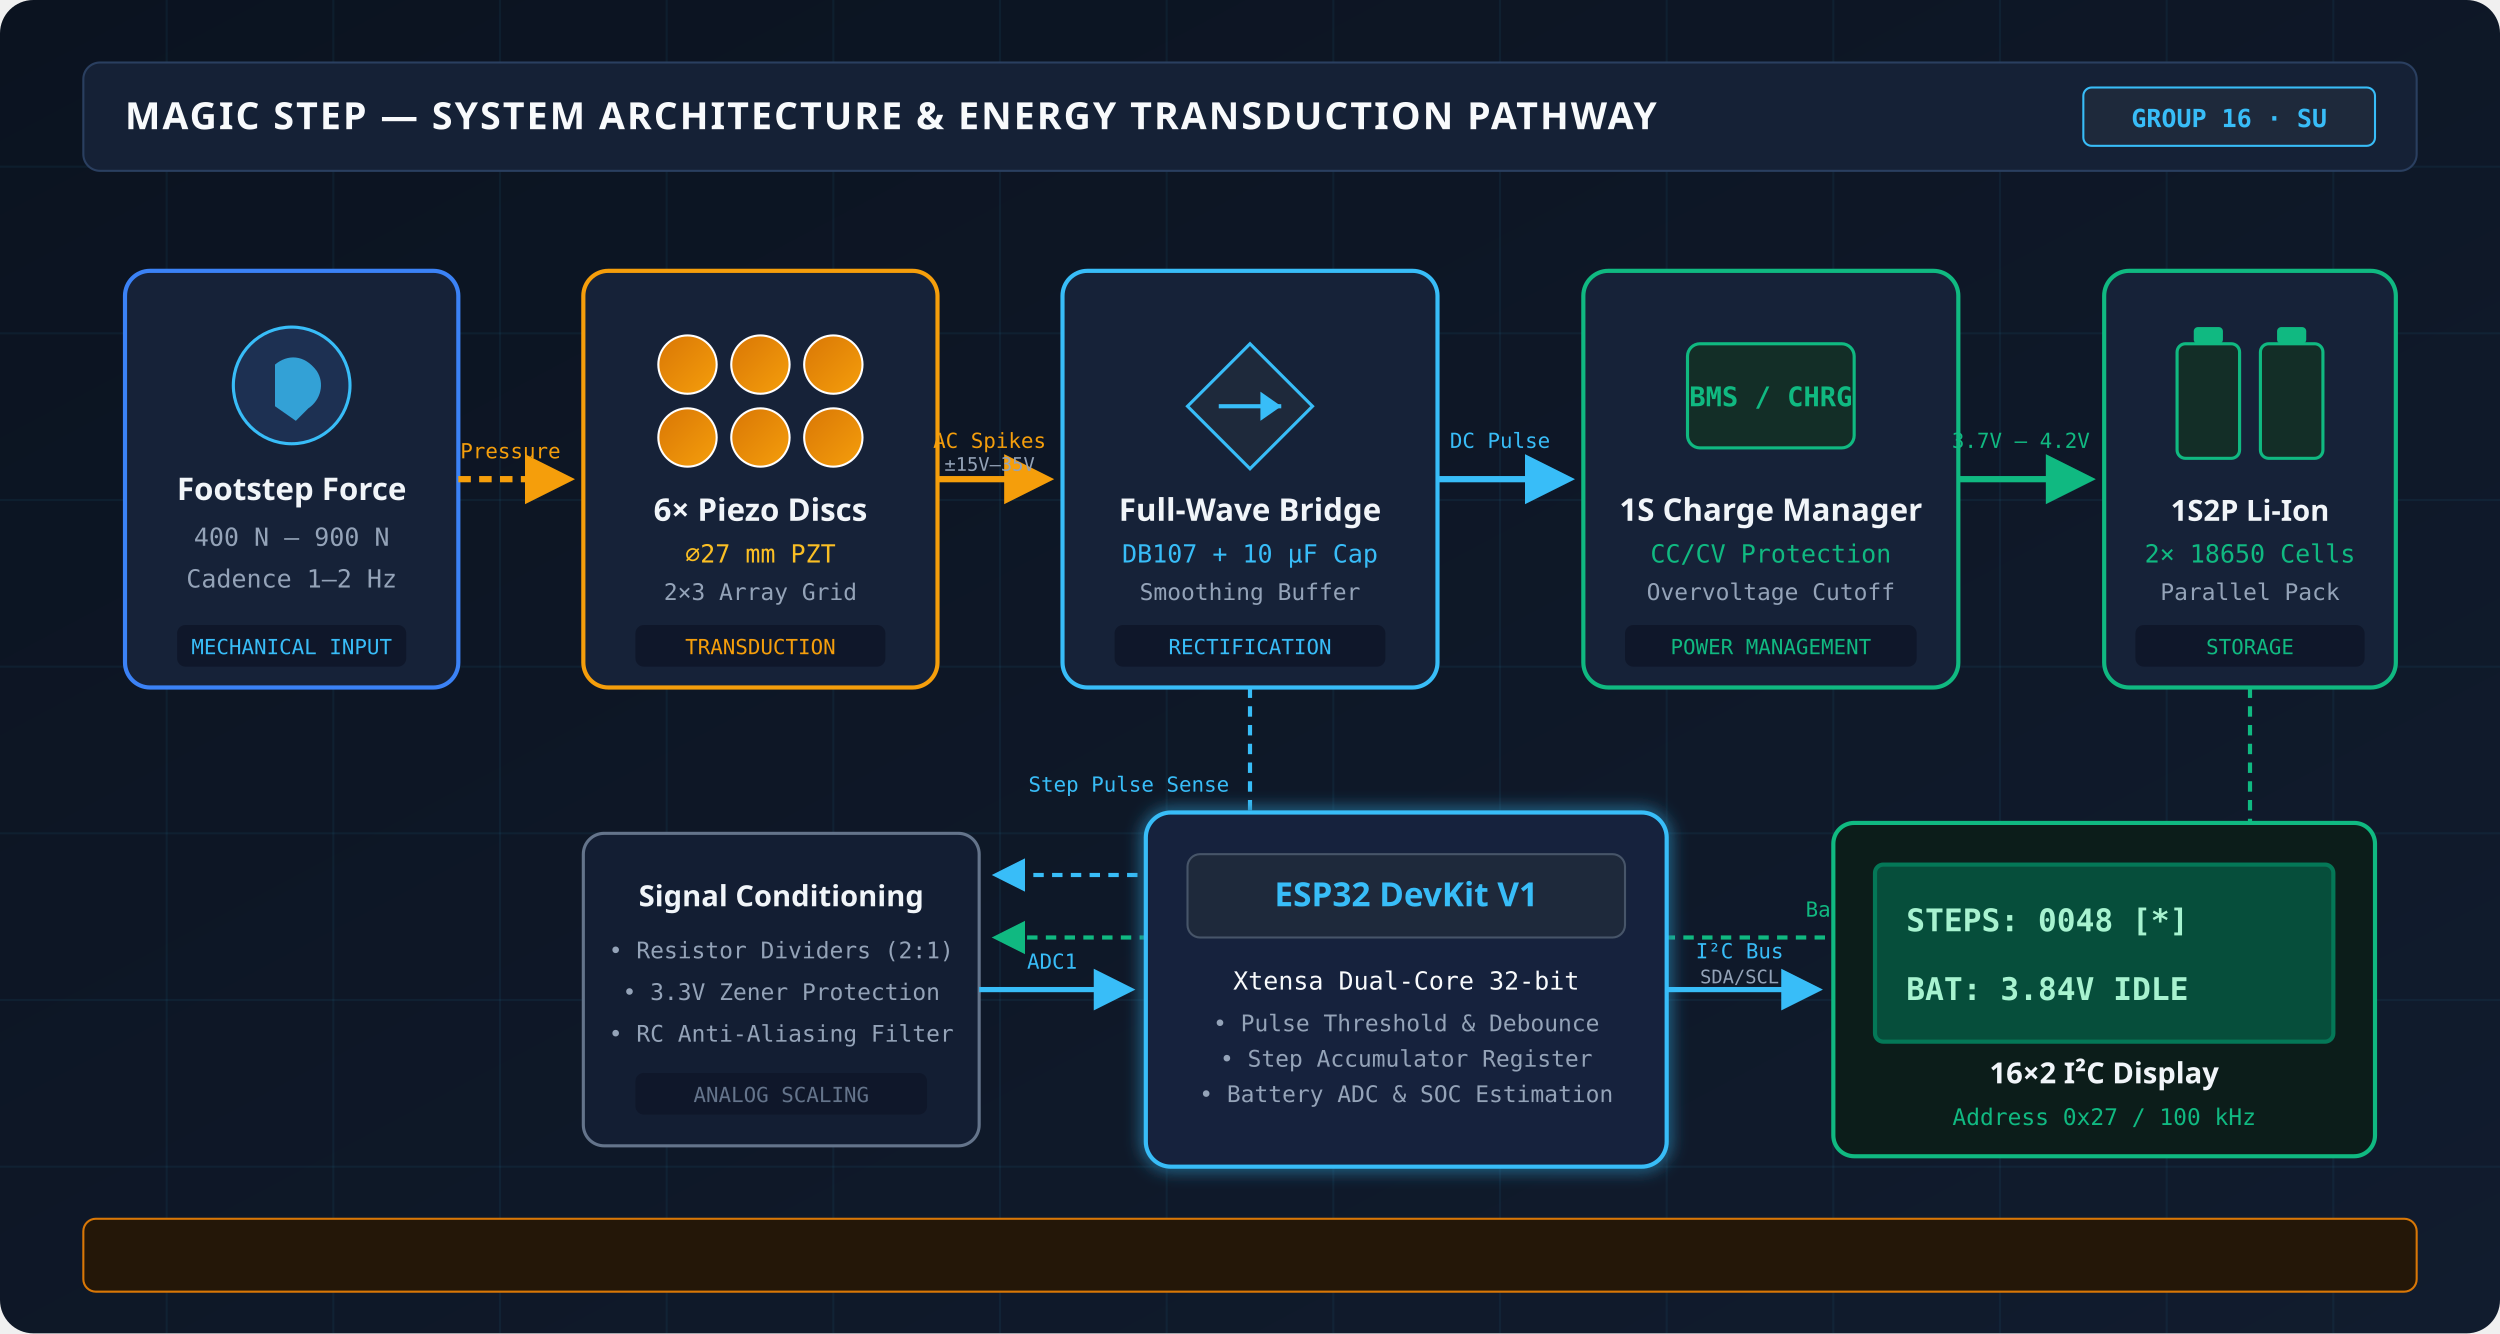
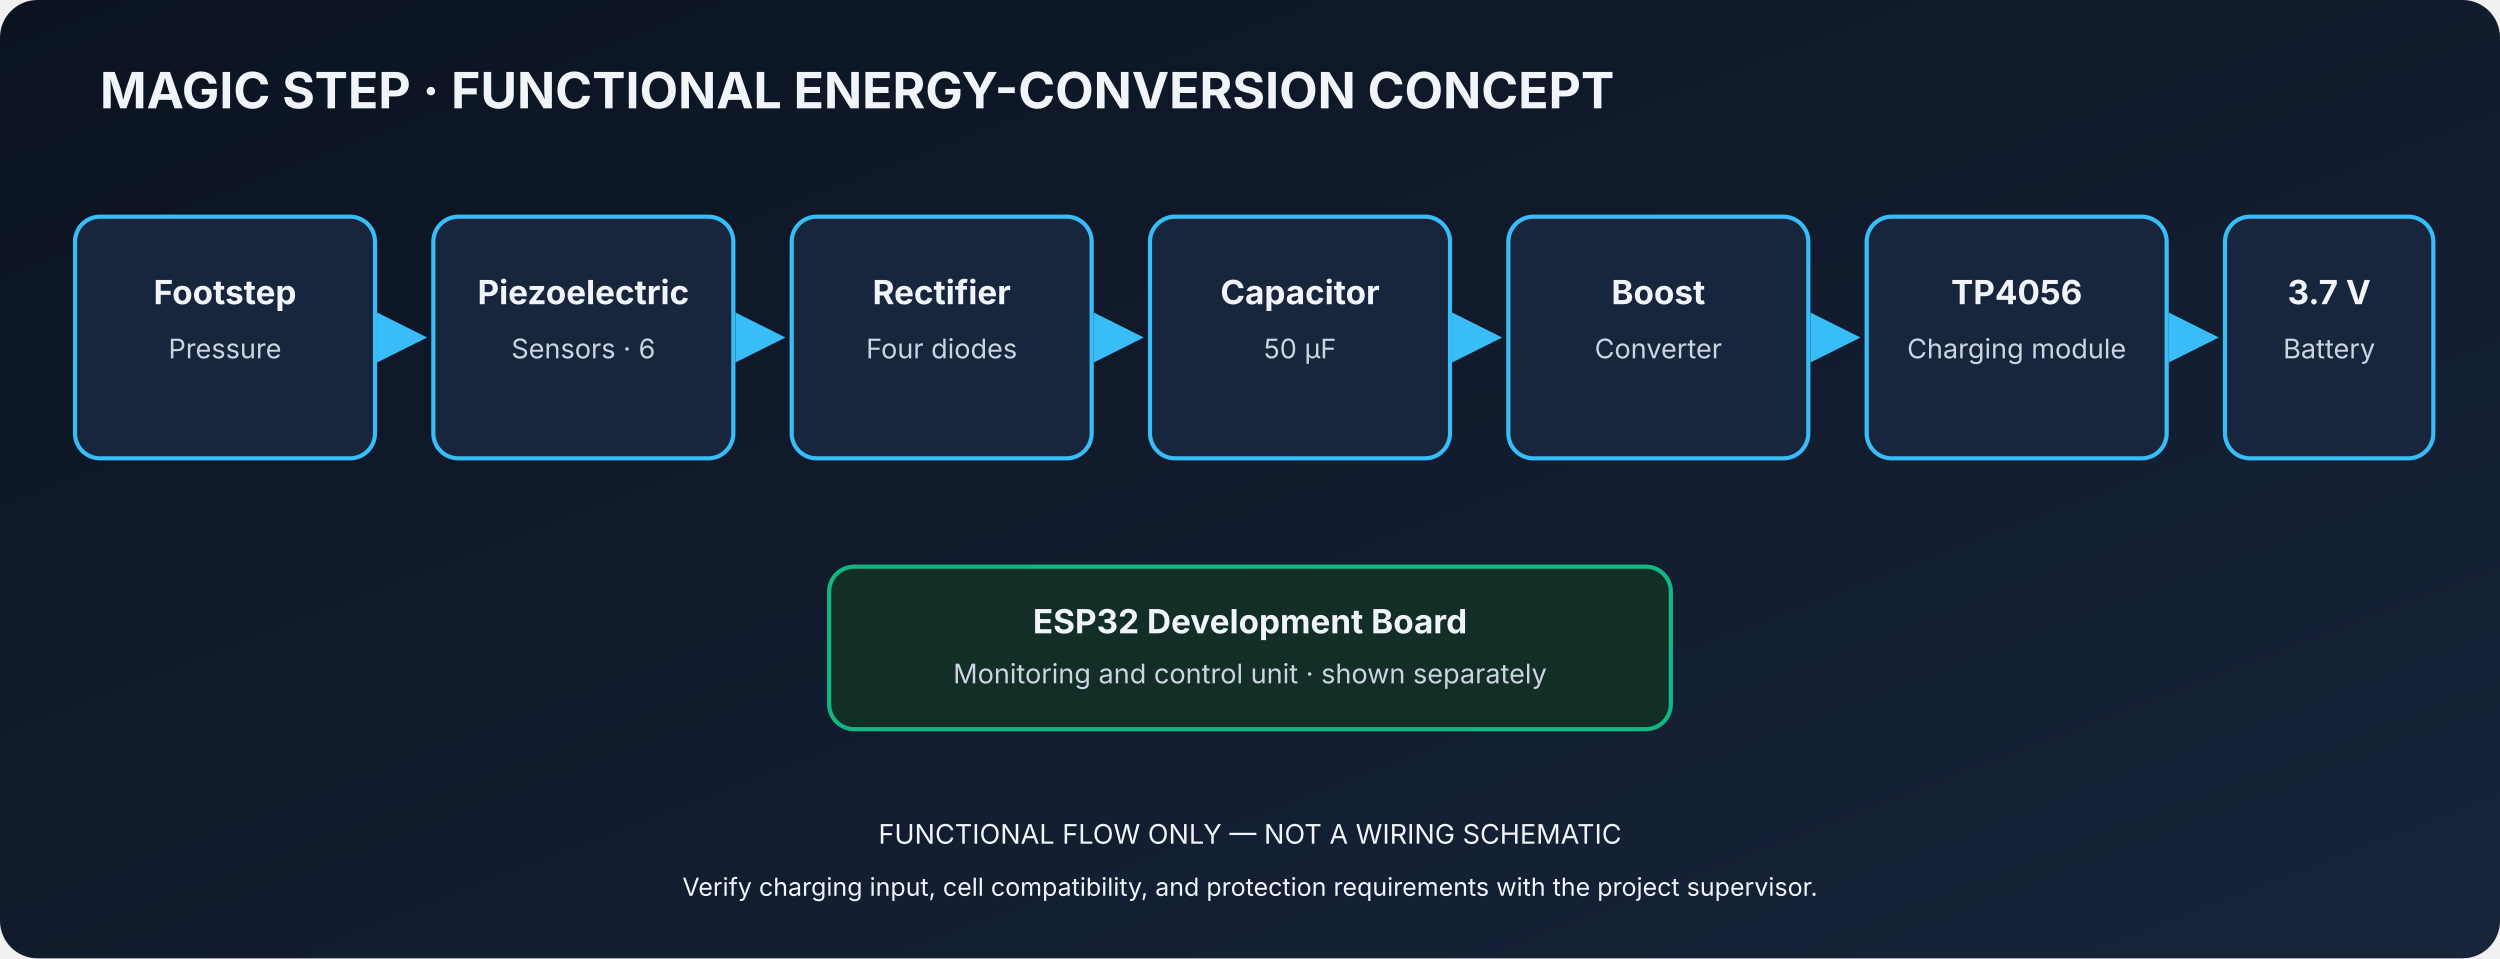
- <svg xmlns="http://www.w3.org/2000/svg" viewBox="0 0 1200 640" width="1200" height="640" role="img" aria-labelledby="sch-title sch-desc">
+ <svg xmlns="http://www.w3.org/2000/svg" viewBox="0 0 1200 460" role="img" aria-labelledby="title description">
  <defs>
-     <linearGradient id="bg-grad" x1="0%" y1="0%" x2="100%" y2="100%">
-       <stop offset="0%" stop-color="#0b1320" />
-       <stop offset="100%" stop-color="#111c2e" />
+     <linearGradient id="background" x1="0" x2="1" y1="0" y2="1">
+       <stop offset="0" stop-color="#0b1320" />
+       <stop offset="1" stop-color="#17243a" />
    </linearGradient>
-     <linearGradient id="piezo-grad" x1="0%" y1="0%" x2="100%" y2="100%">
-       <stop offset="0%" stop-color="#d97706" />
-       <stop offset="100%" stop-color="#f59e0b" />
-     </linearGradient>
-     <linearGradient id="energy-grad" x1="0%" y1="0%" x2="100%" y2="0%">
-       <stop offset="0%" stop-color="#00d2ff" />
-       <stop offset="100%" stop-color="#38bdf8" />
-     </linearGradient>
-     <linearGradient id="mcu-grad" x1="0%" y1="0%" x2="100%" y2="100%">
-       <stop offset="0%" stop-color="#1e293b" />
-       <stop offset="100%" stop-color="#334155" />
-     </linearGradient>
-     <filter id="glow" x="-20%" y="-20%" width="140%" height="140%">
-       <feGaussianBlur stdDeviation="4" result="blur" />
-       <feComposite in="SourceGraphic" in2="blur" operator="over" />
-     </filter>
-     <marker id="arr-cyan" markerWidth="8" markerHeight="8" refX="6" refY="4" orient="auto">
-       <path d="M 0 0 L 8 4 L 0 8 Z" fill="#38bdf8" />
+     <marker id="arrow" markerWidth="8" markerHeight="8" refX="7" refY="4" orient="auto">
+       <path d="M0 0 8 4 0 8z" fill="#38bdf8" />
    </marker>
-     <marker id="arr-amber" markerWidth="8" markerHeight="8" refX="6" refY="4" orient="auto">
-       <path d="M 0 0 L 8 4 L 0 8 Z" fill="#f59e0b" />
-     </marker>
-     <marker id="arr-green" markerWidth="8" markerHeight="8" refX="6" refY="4" orient="auto">
-       <path d="M 0 0 L 8 4 L 0 8 Z" fill="#10b981" />
-     </marker>
+     <style>
+       text { font-family: Inter, Arial, sans-serif; fill: #f1f5f9; }
+       .title { font-size: 24px; font-weight: 700; }
+       .label { font-size: 16px; font-weight: 700; }
+       .small { font-size: 13px; fill: #cbd5e1; }
+       .step { fill: #17263d; stroke: #38bdf8; stroke-width: 2; }
+       .arrow { stroke: #38bdf8; stroke-width: 3; marker-end: url(#arrow); }
+     </style>
  </defs>
-   <rect width="1200" height="640" fill="url(#bg-grad)" rx="16" />
-   <g stroke="#38bdf8" stroke-opacity="0.06" stroke-width="1">
-     <path d="M0,80 H1200 M0,160 H1200 M0,240 H1200 M0,320 H1200 M0,400 H1200 M0,480 H1200 M0,560 H1200" />
-     <path d="M80,0 V640 M160,0 V640 M240,0 V640 M320,0 V640 M400,0 V640 M480,0 V640 M560,0 V640 M640,0 V640 M720,0 V640 M800,0 V640 M880,0 V640 M960,0 V640 M1040,0 V640 M1120,0 V640" />
+   <rect width="1200" height="460" rx="18" fill="url(#background)" />
+   <text class="title" x="48" y="52">MAGIC STEP · FUNCTIONAL ENERGY-CONVERSION CONCEPT</text>
+   <g transform="translate(36 104)">
+     <rect class="step" width="144" height="116" rx="12" />
+     <text class="label" x="72" y="42" text-anchor="middle">Footstep</text>
+     <text class="small" x="72" y="68" text-anchor="middle">Pressure</text>
  </g>
-   <rect x="40" y="30" width="1120" height="52" fill="#152136" rx="8" stroke="#2a3f60" stroke-width="1" />
-   <text x="60" y="62" font-family="'Space Grotesk', system-ui, sans-serif" font-size="18" font-weight="700" fill="#f8fafc" letter-spacing="1">MAGIC STEP — SYSTEM ARCHITECTURE &amp; ENERGY TRANSDUCTION PATHWAY</text>
-   <rect x="1000" y="42" width="140" height="28" fill="#1e293b" rx="4" stroke="#38bdf8" stroke-width="1" />
-   <text x="1070" y="61" font-family="'JetBrains Mono', monospace" font-size="12" fill="#38bdf8" text-anchor="middle" font-weight="600">GROUP 16 · SU</text>
-   <g transform="translate(60, 130)">
-     <rect width="160" height="200" fill="#162238" stroke="#3b82f6" stroke-width="2" rx="12" />
-     <circle cx="80" cy="55" r="28" fill="#1d3052" stroke="#38bdf8" stroke-width="1.5" />
-     <path d="M72 45 C78 40, 86 40, 92 48 C96 54, 94 62, 88 66 L82 72 L72 65 Z" fill="#38bdf8" opacity="0.8" />
-     <text x="80" y="110" font-family="'Space Grotesk', sans-serif" font-size="15" font-weight="700" fill="#f1f5f9" text-anchor="middle">Footstep Force</text>
-     <text x="80" y="132" font-family="'JetBrains Mono', monospace" font-size="12" fill="#94a3b8" text-anchor="middle">400 N – 900 N</text>
-     <text x="80" y="152" font-family="'JetBrains Mono', monospace" font-size="12" fill="#94a3b8" text-anchor="middle">Cadence 1–2 Hz</text>
-     <rect x="25" y="170" width="110" height="20" fill="#0f172a" rx="4" />
-     <text x="80" y="184" font-family="'JetBrains Mono', monospace" font-size="10" fill="#38bdf8" text-anchor="middle">MECHANICAL INPUT</text>
+   <path class="arrow" d="M184 162h18" />
+   <g transform="translate(208 104)">
+     <rect class="step" width="144" height="116" rx="12" />
+     <text class="label" x="72" y="42" text-anchor="middle">Piezoelectric</text>
+     <text class="small" x="72" y="68" text-anchor="middle">Sensors · 6</text>
  </g>
-   <path d="M220 230 H270" stroke="#f59e0b" stroke-width="3" stroke-dasharray="6,4" marker-end="url(#arr-amber)" />
-   <text x="245" y="220" font-family="'JetBrains Mono', monospace" font-size="10" fill="#f59e0b" text-anchor="middle">Pressure</text>
-   <g transform="translate(280, 130)">
-     <rect width="170" height="200" fill="#162238" stroke="#f59e0b" stroke-width="2" rx="12" />
-     <g transform="translate(30, 25)">
-       <circle cx="20" cy="20" r="14" fill="url(#piezo-grad)" stroke="#fff" stroke-width="1" />
-       <circle cx="55" cy="20" r="14" fill="url(#piezo-grad)" stroke="#fff" stroke-width="1" />
-       <circle cx="90" cy="20" r="14" fill="url(#piezo-grad)" stroke="#fff" stroke-width="1" />
-       <circle cx="20" cy="55" r="14" fill="url(#piezo-grad)" stroke="#fff" stroke-width="1" />
-       <circle cx="55" cy="55" r="14" fill="url(#piezo-grad)" stroke="#fff" stroke-width="1" />
-       <circle cx="90" cy="55" r="14" fill="url(#piezo-grad)" stroke="#fff" stroke-width="1" />
-     </g>
-     <text x="85" y="120" font-family="'Space Grotesk', sans-serif" font-size="15" font-weight="700" fill="#f1f5f9" text-anchor="middle">6× Piezo Discs</text>
-     <text x="85" y="140" font-family="'JetBrains Mono', monospace" font-size="12" fill="#fbbf24" text-anchor="middle">⌀27 mm PZT</text>
-     <text x="85" y="158" font-family="'JetBrains Mono', monospace" font-size="11" fill="#94a3b8" text-anchor="middle">2×3 Array Grid</text>
-     <rect x="25" y="170" width="120" height="20" fill="#0f172a" rx="4" />
-     <text x="85" y="184" font-family="'JetBrains Mono', monospace" font-size="10" fill="#f59e0b" text-anchor="middle">TRANSDUCTION</text>
+   <path class="arrow" d="M356 162h18" />
+   <g transform="translate(380 104)">
+     <rect class="step" width="144" height="116" rx="12" />
+     <text class="label" x="72" y="42" text-anchor="middle">Rectifier</text>
+     <text class="small" x="72" y="68" text-anchor="middle">Four diodes</text>
  </g>
-   <path d="M450 230 H500" stroke="#f59e0b" stroke-width="3" marker-end="url(#arr-amber)" />
-   <text x="475" y="215" font-family="'JetBrains Mono', monospace" font-size="10" fill="#f59e0b" text-anchor="middle">AC Spikes</text>
-   <text x="475" y="226" font-family="'JetBrains Mono', monospace" font-size="9" fill="#94a3b8" text-anchor="middle">±15V–35V</text>
-   <g transform="translate(510, 130)">
-     <rect width="180" height="200" fill="#162238" stroke="#38bdf8" stroke-width="2" rx="12" />
-     <path d="M90 35 L120 65 L90 95 L60 65 Z" fill="#1e293b" stroke="#38bdf8" stroke-width="1.5" />
-     <line x1="75" y1="65" x2="105" y2="65" stroke="#38bdf8" stroke-width="2" />
-     <polygon points="95,58 95,72 105,65" fill="#38bdf8" />
-     <text x="90" y="120" font-family="'Space Grotesk', sans-serif" font-size="15" font-weight="700" fill="#f1f5f9" text-anchor="middle">Full-Wave Bridge</text>
-     <text x="90" y="140" font-family="'JetBrains Mono', monospace" font-size="12" fill="#38bdf8" text-anchor="middle">DB107 + 10 µF Cap</text>
-     <text x="90" y="158" font-family="'JetBrains Mono', monospace" font-size="11" fill="#94a3b8" text-anchor="middle">Smoothing Buffer</text>
-     <rect x="25" y="170" width="130" height="20" fill="#0f172a" rx="4" />
-     <text x="90" y="184" font-family="'JetBrains Mono', monospace" font-size="10" fill="#38bdf8" text-anchor="middle">RECTIFICATION</text>
+   <path class="arrow" d="M528 162h18" />
+   <g transform="translate(552 104)">
+     <rect class="step" width="144" height="116" rx="12" />
+     <text class="label" x="72" y="42" text-anchor="middle">Capacitor</text>
+     <text class="small" x="72" y="68" text-anchor="middle">50 µF</text>
  </g>
-   <path d="M690 230 H750" stroke="#38bdf8" stroke-width="3" marker-end="url(#arr-cyan)" />
-   <text x="720" y="215" font-family="'JetBrains Mono', monospace" font-size="10" fill="#38bdf8" text-anchor="middle">DC Pulse</text>
-   <g transform="translate(760, 130)">
-     <rect width="180" height="200" fill="#162238" stroke="#10b981" stroke-width="2" rx="12" />
-     <rect x="50" y="35" width="80" height="50" fill="#132e27" stroke="#10b981" stroke-width="1.5" rx="6" />
-     <text x="90" y="65" font-family="'JetBrains Mono', monospace" font-size="13" font-weight="700" fill="#10b981" text-anchor="middle">BMS / CHRG</text>
-     <text x="90" y="120" font-family="'Space Grotesk', sans-serif" font-size="15" font-weight="700" fill="#f1f5f9" text-anchor="middle">1S Charge Manager</text>
-     <text x="90" y="140" font-family="'JetBrains Mono', monospace" font-size="12" fill="#10b981" text-anchor="middle">CC/CV Protection</text>
-     <text x="90" y="158" font-family="'JetBrains Mono', monospace" font-size="11" fill="#94a3b8" text-anchor="middle">Overvoltage Cutoff</text>
-     <rect x="20" y="170" width="140" height="20" fill="#0f172a" rx="4" />
-     <text x="90" y="184" font-family="'JetBrains Mono', monospace" font-size="10" fill="#10b981" text-anchor="middle">POWER MANAGEMENT</text>
+   <path class="arrow" d="M700 162h18" />
+   <g transform="translate(724 104)">
+     <rect class="step" width="144" height="116" rx="12" />
+     <text class="label" x="72" y="42" text-anchor="middle">Boost</text>
+     <text class="small" x="72" y="68" text-anchor="middle">Converter</text>
  </g>
-   <path d="M940 230 H1000" stroke="#10b981" stroke-width="3" marker-end="url(#arr-green)" />
-   <text x="970" y="215" font-family="'JetBrains Mono', monospace" font-size="10" fill="#10b981" text-anchor="middle">3.7V – 4.2V</text>
-   <g transform="translate(1010, 130)">
-     <rect width="140" height="200" fill="#162238" stroke="#10b981" stroke-width="2" rx="12" />
-     <rect x="35" y="35" width="30" height="55" fill="#132e27" stroke="#10b981" stroke-width="1.5" rx="4" />
-     <rect x="43" y="27" width="14" height="8" fill="#10b981" rx="2" />
-     <rect x="75" y="35" width="30" height="55" fill="#132e27" stroke="#10b981" stroke-width="1.5" rx="4" />
-     <rect x="83" y="27" width="14" height="8" fill="#10b981" rx="2" />
-     <text x="70" y="120" font-family="'Space Grotesk', sans-serif" font-size="14" font-weight="700" fill="#f1f5f9" text-anchor="middle">1S2P Li-Ion</text>
-     <text x="70" y="140" font-family="'JetBrains Mono', monospace" font-size="12" fill="#10b981" text-anchor="middle">2× 18650 Cells</text>
-     <text x="70" y="158" font-family="'JetBrains Mono', monospace" font-size="11" fill="#94a3b8" text-anchor="middle">Parallel Pack</text>
-     <rect x="15" y="170" width="110" height="20" fill="#0f172a" rx="4" />
-     <text x="70" y="184" font-family="'JetBrains Mono', monospace" font-size="10" fill="#10b981" text-anchor="middle">STORAGE</text>
+   <path class="arrow" d="M872 162h18" />
+   <g transform="translate(896 104)">
+     <rect class="step" width="144" height="116" rx="12" />
+     <text class="label" x="72" y="42" text-anchor="middle">TP4056</text>
+     <text class="small" x="72" y="68" text-anchor="middle">Charging module</text>
  </g>
-   <path d="M600 330 V420 H480" stroke="#38bdf8" stroke-width="2" stroke-dasharray="5,4" fill="none" marker-end="url(#arr-cyan)" />
-   <text x="590" y="380" font-family="'JetBrains Mono', monospace" font-size="10" fill="#38bdf8" text-anchor="end">Step Pulse Sense</text>
-   <path d="M1080 330 V450 H480" stroke="#10b981" stroke-width="2" stroke-dasharray="5,4" fill="none" marker-end="url(#arr-green)" />
-   <text x="960" y="440" font-family="'JetBrains Mono', monospace" font-size="10" fill="#10b981" text-anchor="middle">Battery Voltage Sense (Divided)</text>
-   <g transform="translate(280, 400)">
-     <rect width="190" height="150" fill="#131e33" stroke="#64748b" stroke-width="1.5" rx="10" />
-     <text x="95" y="35" font-family="'Space Grotesk', sans-serif" font-size="14" font-weight="700" fill="#f1f5f9" text-anchor="middle">Signal Conditioning</text>
-     <text x="95" y="60" font-family="'JetBrains Mono', monospace" font-size="11" fill="#94a3b8" text-anchor="middle">• Resistor Dividers (2:1)</text>
-     <text x="95" y="80" font-family="'JetBrains Mono', monospace" font-size="11" fill="#94a3b8" text-anchor="middle">• 3.3V Zener Protection</text>
-     <text x="95" y="100" font-family="'JetBrains Mono', monospace" font-size="11" fill="#94a3b8" text-anchor="middle">• RC Anti-Aliasing Filter</text>
-     <rect x="25" y="115" width="140" height="20" fill="#0f172a" rx="4" />
-     <text x="95" y="129" font-family="'JetBrains Mono', monospace" font-size="10" fill="#64748b" text-anchor="middle">ANALOG SCALING</text>
+   <path class="arrow" d="M1044 162h18" />
+   <g transform="translate(1068 104)">
+     <rect class="step" width="100" height="116" rx="12" />
+     <text class="label" x="50" y="42" text-anchor="middle">3.7 V</text>
+     <text class="small" x="50" y="68" text-anchor="middle">Battery</text>
  </g>
-   <path d="M470 475 H540" stroke="#38bdf8" stroke-width="2.5" marker-end="url(#arr-cyan)" />
-   <text x="505" y="465" font-family="'JetBrains Mono', monospace" font-size="10" fill="#38bdf8" text-anchor="middle">ADC1</text>
-   <g transform="translate(550, 390)">
-     <rect width="250" height="170" fill="#14213d" stroke="#38bdf8" stroke-width="2" rx="12" filter="url(#glow)" />
-     <rect x="20" y="20" width="210" height="40" fill="#1e293b" rx="6" stroke="#475569" stroke-width="1" />
-     <text x="125" y="45" font-family="'Space Grotesk', sans-serif" font-size="16" font-weight="800" fill="#38bdf8" text-anchor="middle">ESP32 DevKit V1</text>
-     <text x="125" y="85" font-family="'JetBrains Mono', monospace" font-size="12" fill="#f8fafc" text-anchor="middle">Xtensa Dual-Core 32-bit</text>
-     <text x="125" y="105" font-family="'JetBrains Mono', monospace" font-size="11" fill="#94a3b8" text-anchor="middle">• Pulse Threshold &amp; Debounce</text>
-     <text x="125" y="122" font-family="'JetBrains Mono', monospace" font-size="11" fill="#94a3b8" text-anchor="middle">• Step Accumulator Register</text>
-     <text x="125" y="139" font-family="'JetBrains Mono', monospace" font-size="11" fill="#94a3b8" text-anchor="middle">• Battery ADC &amp; SOC Estimation</text>
+   <g transform="translate(398 272)">
+     <rect width="404" height="78" rx="12" fill="#132e27" stroke="#10b981" stroke-width="2" />
+     <text class="label" x="202" y="32" text-anchor="middle">ESP32 Development Board</text>
+     <text class="small" x="202" y="56" text-anchor="middle">Monitoring and control unit · shown separately</text>
  </g>
-   <path d="M800 475 H870" stroke="#38bdf8" stroke-width="2.5" marker-end="url(#arr-cyan)" />
-   <text x="835" y="460" font-family="'JetBrains Mono', monospace" font-size="10" fill="#38bdf8" text-anchor="middle">I²C Bus</text>
-   <text x="835" y="472" font-family="'JetBrains Mono', monospace" font-size="9" fill="#94a3b8" text-anchor="middle">SDA/SCL</text>
-   <g transform="translate(880, 395)">
-     <rect width="260" height="160" fill="#0c1d1a" stroke="#10b981" stroke-width="2" rx="10" />
-     <rect x="20" y="20" width="220" height="85" fill="#064e3b" rx="4" stroke="#047857" stroke-width="2" />
-     <text x="35" y="52" font-family="'JetBrains Mono', monospace" font-size="15" fill="#a7f3d0" font-weight="700">STEPS: 0048 [*]</text>
-     <text x="35" y="85" font-family="'JetBrains Mono', monospace" font-size="15" fill="#a7f3d0" font-weight="700">BAT: 3.84V IDLE</text>
-     <text x="130" y="125" font-family="'Space Grotesk', sans-serif" font-size="14" font-weight="700" fill="#f1f5f9" text-anchor="middle">16×2 I²C Display</text>
-     <text x="130" y="145" font-family="'JetBrains Mono', monospace" font-size="11" fill="#10b981" text-anchor="middle">Address 0x27 / 100 kHz</text>
-   </g>
-   <g transform="translate(40, 585)">
-     <rect width="1120" height="35" fill="#241708" stroke="#d97706" stroke-width="1" rx="6" />
-     <text x="60" y="607" font-family="'JetBrains Mono', monospace" font-size="12" font-weight="700" fill="#f59e0b">ELECTRICAL ISOLATION NOTE:</text>
-     <text x="260" y="607" font-family="'Inter', sans-serif" font-size="12" fill="#fed7aa">Raw piezoelectric spikes (&gt;30V) are strictly isolated from the ESP32 ADC and Lithium-ion cells via rectification, capacitive buffering, and scaled resistive division.</text>
-   </g>
+   <text x="600" y="405" text-anchor="middle" font-size="13" fill="#fbbf24">FUNCTIONAL FLOW ONLY — NOT A WIRING SCHEMATIC</text>
+   <text x="600" y="430" text-anchor="middle" font-size="12" fill="#cbd5e1">Verify charging input, cell compatibility, and protection requirements with the project supervisor.</text>
</svg>
